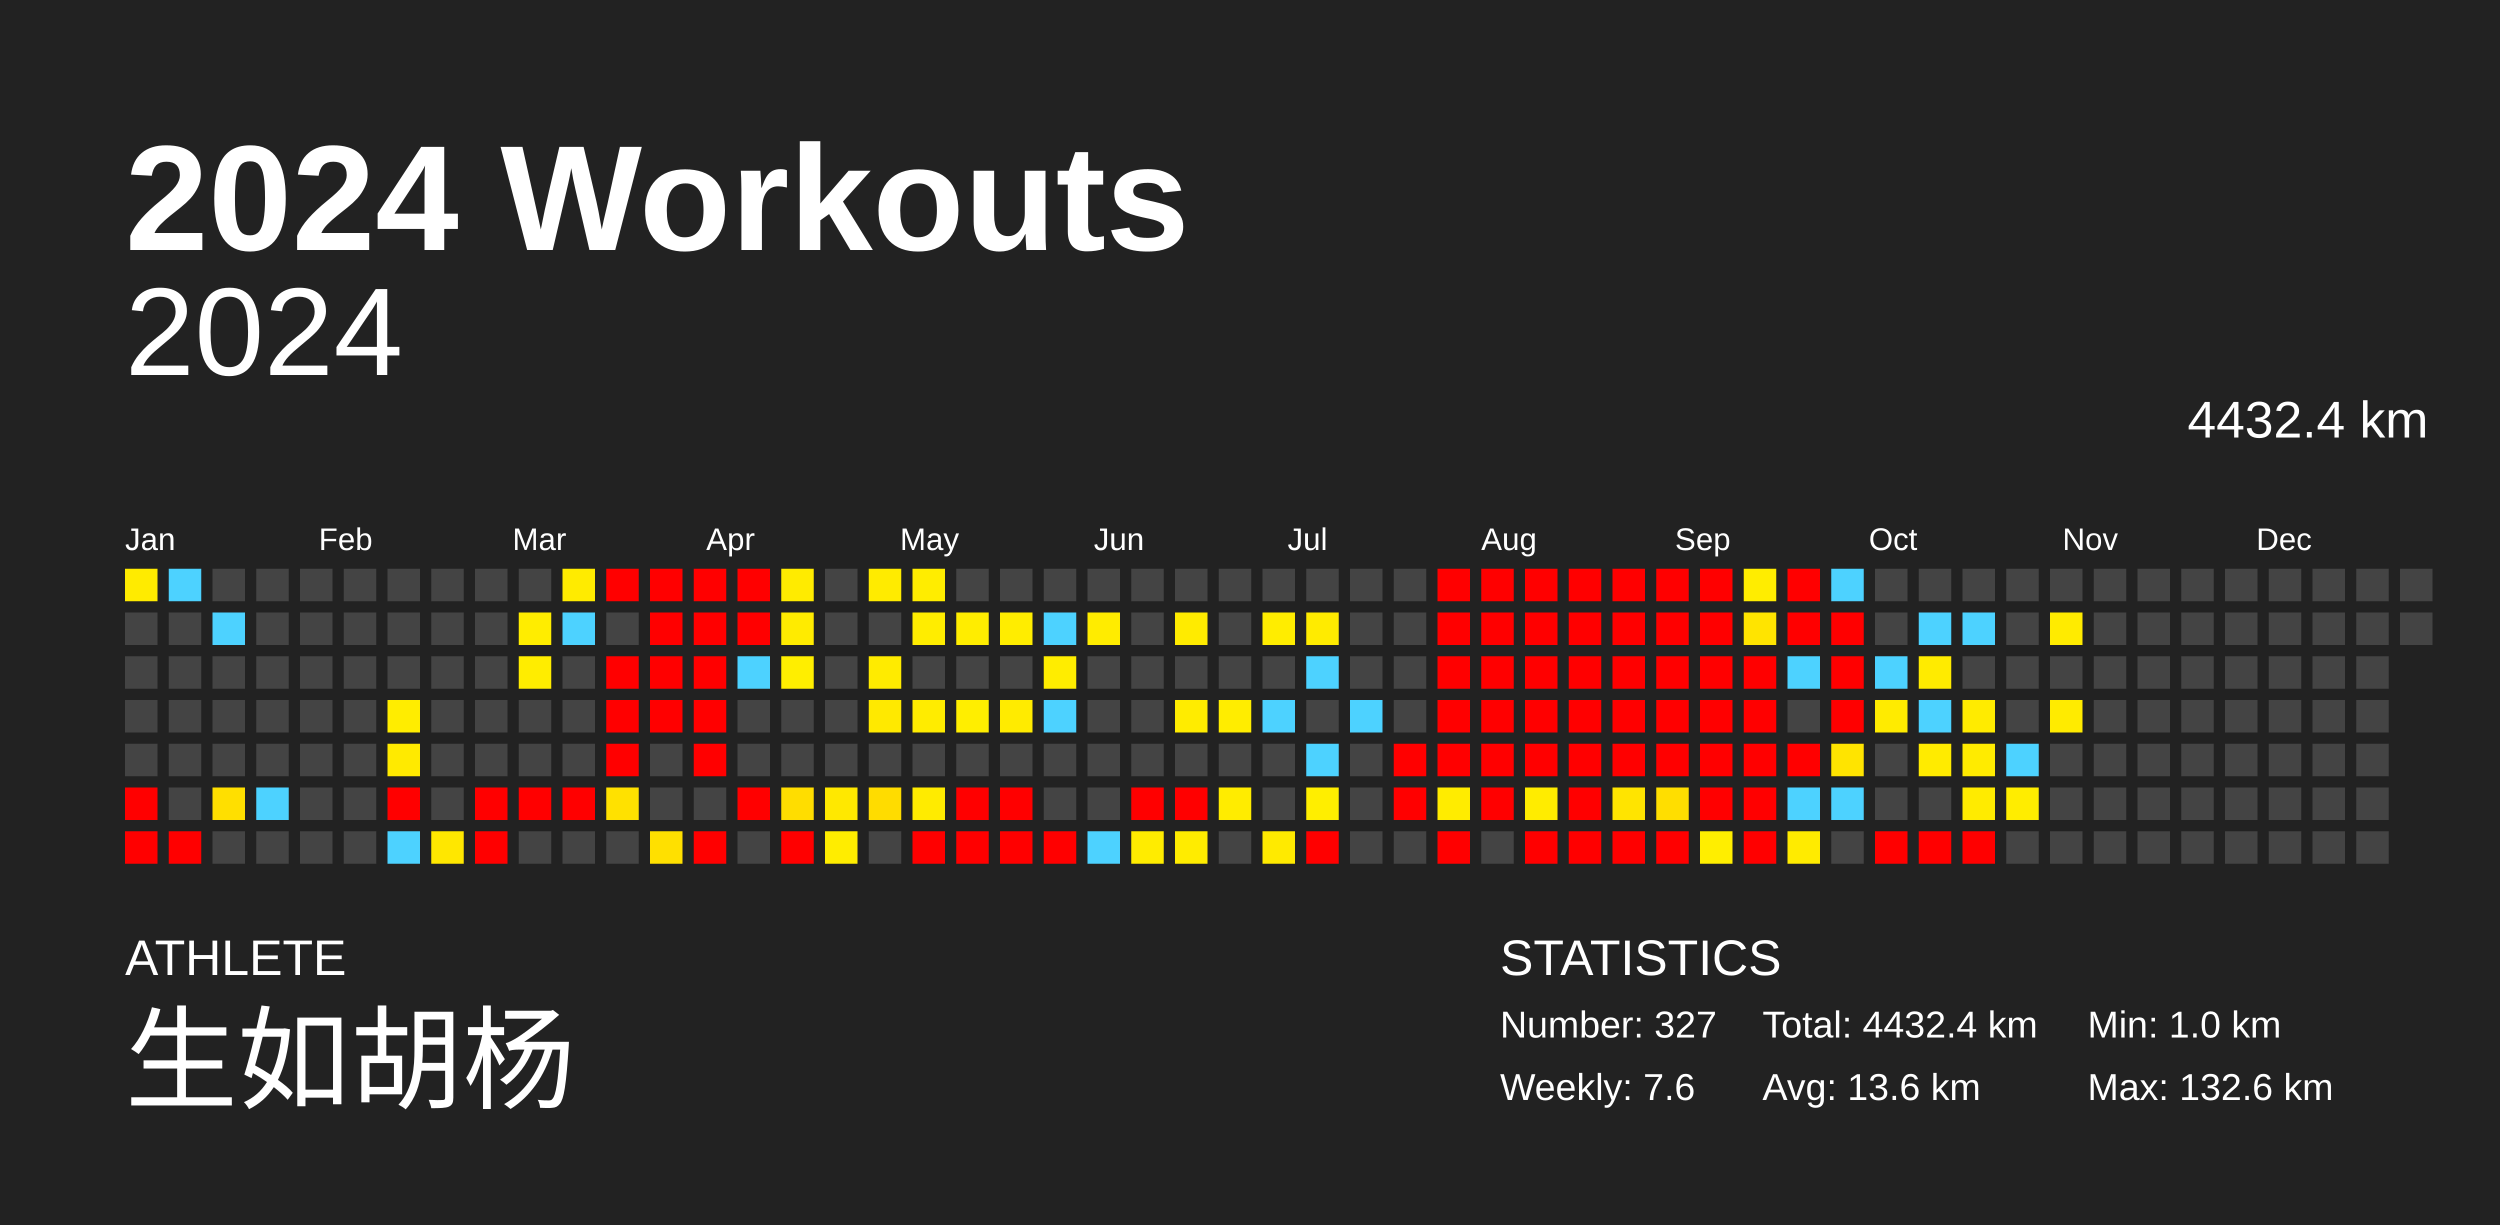
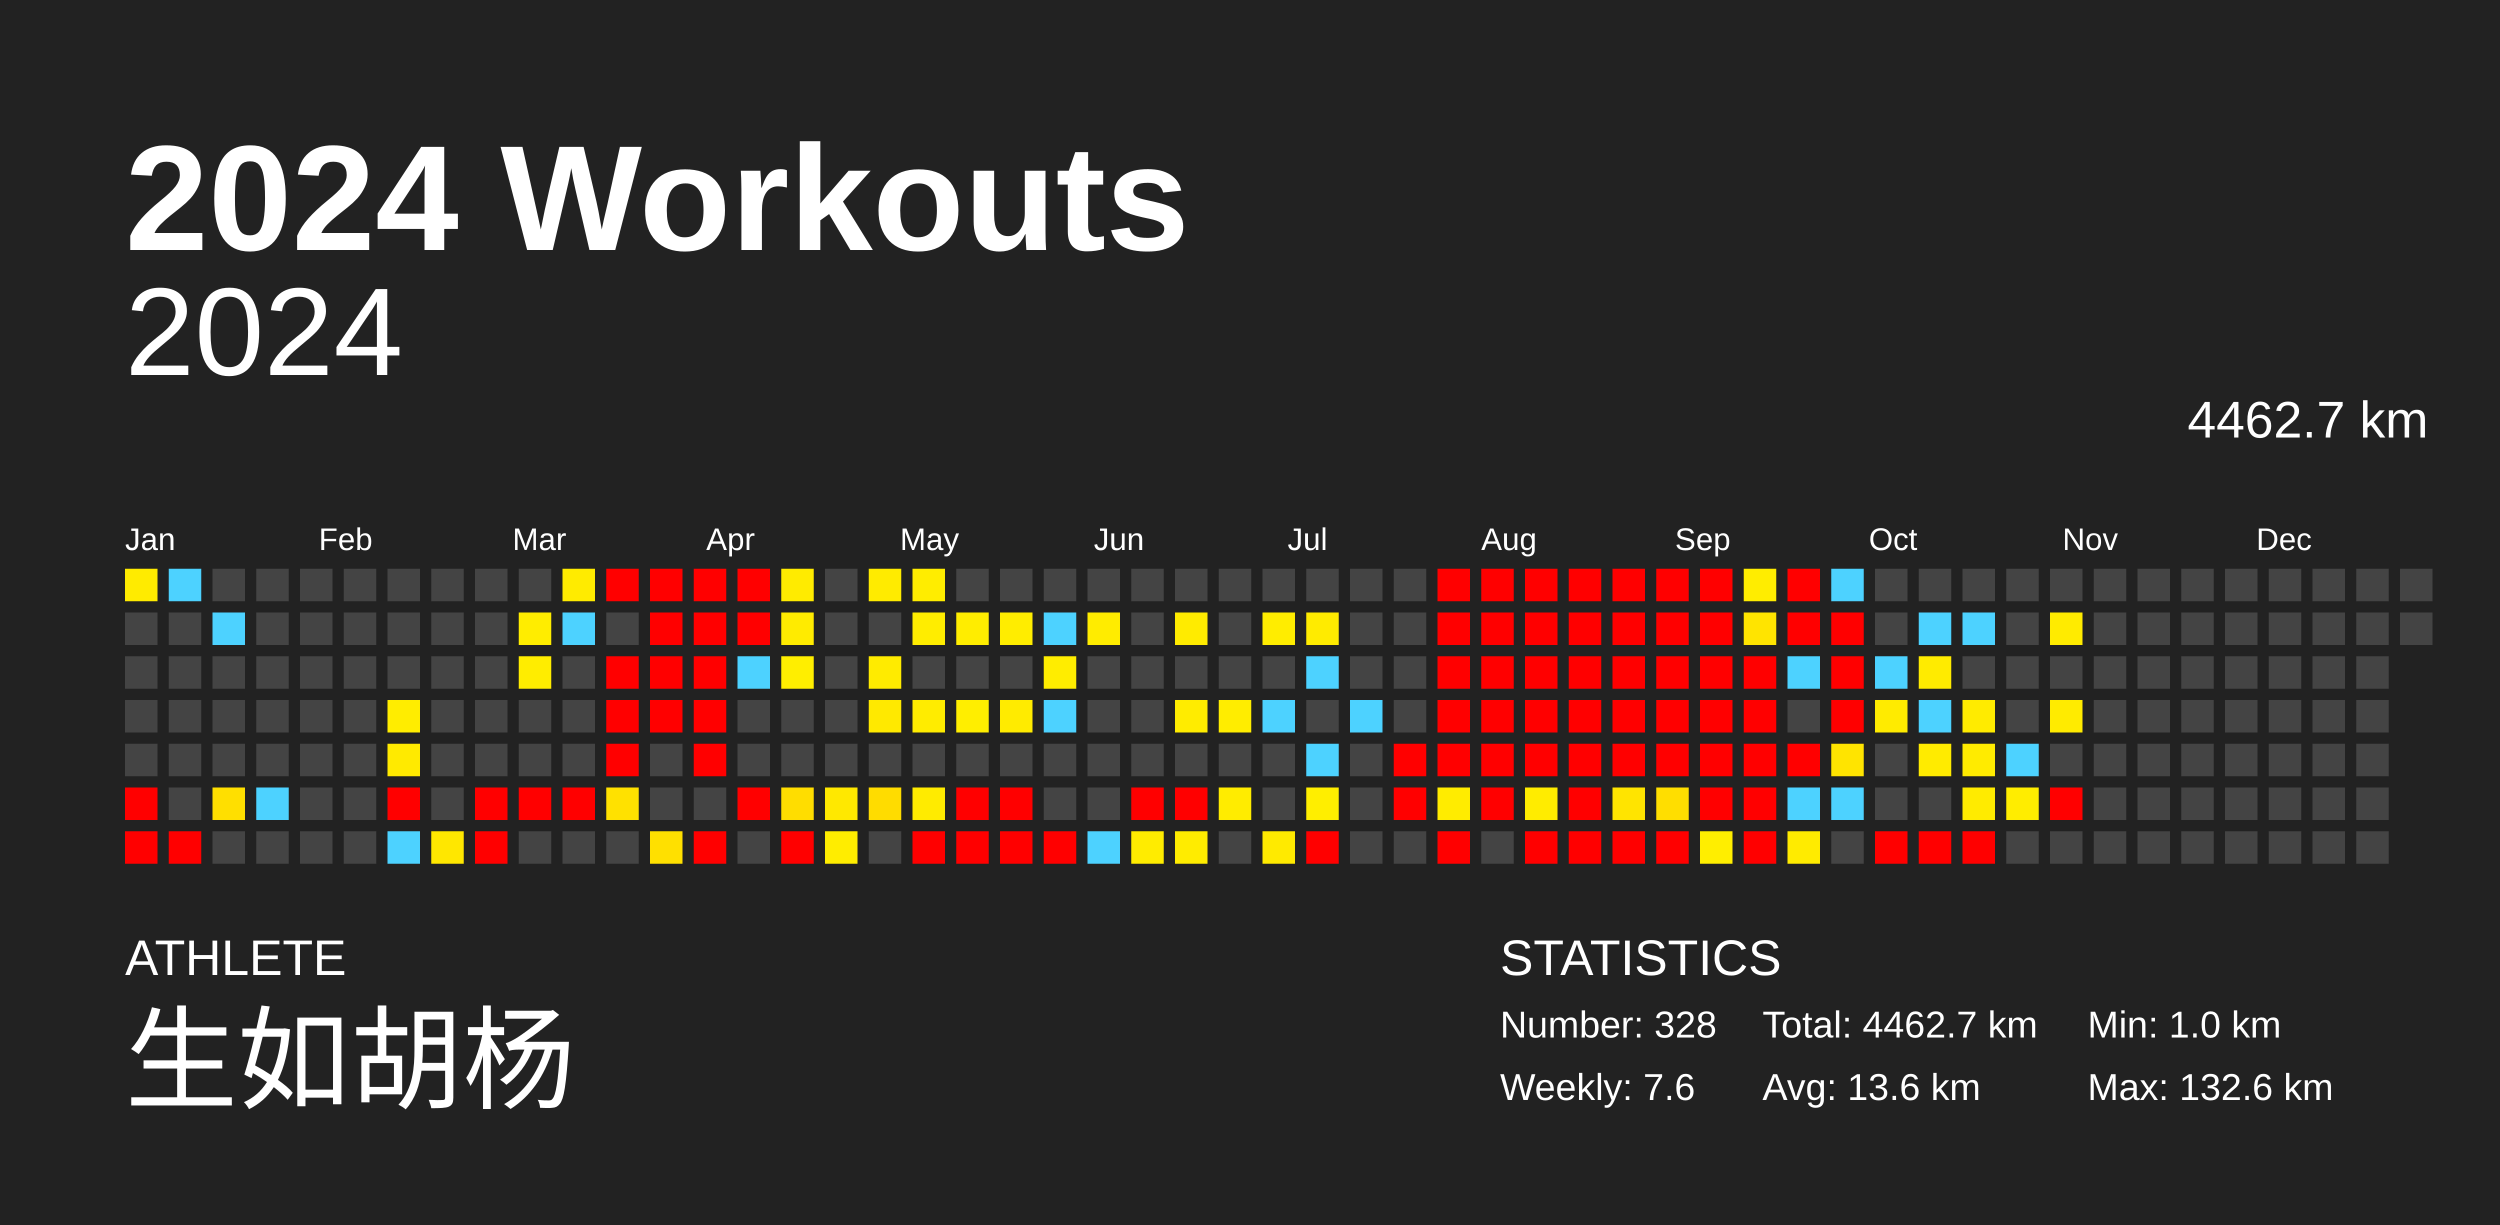
<svg xmlns="http://www.w3.org/2000/svg" baseProfile="full" height="98mm" version="1.1" viewBox="0,0,200,98" width="200mm">
  <defs />
  <rect fill="#222222" height="98" width="200" x="0" y="0" />
  <text fill="#FFFFFF" style="font-size:12px; font-family:Arial; font-weight:bold;" x="10" y="20">2024 Workouts</text>
  <text fill="#FFFFFF" style="font-size:4px; font-family:Arial" x="10" y="78">ATHLETE</text>
  <text fill="#FFFFFF" style="font-size:9px; font-family:Arial" x="10" y="88">生如胡杨</text>
  <text fill="#FFFFFF" style="font-size:4px; font-family:Arial" x="120" y="78">STATISTICS</text>
-   <text fill="#FFFFFF" style="font-size:3px; font-family:Arial" x="120" y="83">Number: 327</text>
+   <text fill="#FFFFFF" style="font-size:3px; font-family:Arial" x="120" y="83">Number: 328</text>
  <text fill="#FFFFFF" style="font-size:3px; font-family:Arial" x="120" y="88">Weekly: 7.6</text>
-   <text fill="#FFFFFF" style="font-size:3px; font-family:Arial" x="141" y="83">Total: 4432.4 km</text>
+   <text fill="#FFFFFF" style="font-size:3px; font-family:Arial" x="141" y="83">Total: 4462.7 km</text>
  <text fill="#FFFFFF" style="font-size:3px; font-family:Arial" x="141" y="88">Avg: 13.6 km</text>
  <text fill="#FFFFFF" style="font-size:3px; font-family:Arial" x="167" y="83">Min: 1.0 km</text>
  <text fill="#FFFFFF" style="font-size:3px; font-family:Arial" x="167" y="88">Max: 132.6 km</text>
  <text alignment-baseline="hanging" fill="#FFFFFF" style="font-size:10.0px; font-family:Arial;" x="10" y="30">2024</text>
-   <text alignment-baseline="hanging" fill="#FFFFFF" style="font-size:4.125px; font-family:Arial;" x="175" y="35">4432.4 km</text>
+   <text alignment-baseline="hanging" fill="#FFFFFF" style="font-size:4.125px; font-family:Arial;" x="175" y="35">4462.7 km</text>
  <text fill="#FFFFFF" style="font-size:2.5px; font-family:Arial" x="10.0" y="44">Jan</text>
  <text fill="#FFFFFF" style="font-size:2.5px; font-family:Arial" x="25.5" y="44">Feb</text>
  <text fill="#FFFFFF" style="font-size:2.5px; font-family:Arial" x="41.0" y="44">Mar</text>
  <text fill="#FFFFFF" style="font-size:2.5px; font-family:Arial" x="56.5" y="44">Apr</text>
  <text fill="#FFFFFF" style="font-size:2.5px; font-family:Arial" x="72.0" y="44">May</text>
  <text fill="#FFFFFF" style="font-size:2.5px; font-family:Arial" x="87.5" y="44">Jun</text>
  <text fill="#FFFFFF" style="font-size:2.5px; font-family:Arial" x="103.0" y="44">Jul</text>
  <text fill="#FFFFFF" style="font-size:2.5px; font-family:Arial" x="118.5" y="44">Aug</text>
  <text fill="#FFFFFF" style="font-size:2.5px; font-family:Arial" x="134.0" y="44">Sep</text>
  <text fill="#FFFFFF" style="font-size:2.5px; font-family:Arial" x="149.5" y="44">Oct</text>
  <text fill="#FFFFFF" style="font-size:2.5px; font-family:Arial" x="165.0" y="44">Nov</text>
  <text fill="#FFFFFF" style="font-size:2.5px; font-family:Arial" x="180.5" y="44">Dec</text>
  <rect fill="#ffeb00" height="2.6" width="2.6" x="10.0" y="45.5" />
  <rect fill="#444444" height="2.6" width="2.6" x="10.0" y="49.0" />
  <rect fill="#444444" height="2.6" width="2.6" x="10.0" y="52.5" />
  <rect fill="#444444" height="2.6" width="2.6" x="10.0" y="56.0" />
  <rect fill="#444444" height="2.6" width="2.6" x="10.0" y="59.5" />
  <rect fill="red" height="2.6" width="2.6" x="10.0" y="63.0" />
  <rect fill="red" height="2.6" width="2.6" x="10.0" y="66.5" />
  <rect fill="#4dd2ff" height="2.6" width="2.6" x="13.5" y="45.5" />
  <rect fill="#444444" height="2.6" width="2.6" x="13.5" y="49.0" />
  <rect fill="#444444" height="2.6" width="2.6" x="13.5" y="52.5" />
  <rect fill="#444444" height="2.6" width="2.6" x="13.5" y="56.0" />
  <rect fill="#444444" height="2.6" width="2.6" x="13.5" y="59.5" />
  <rect fill="#444444" height="2.6" width="2.6" x="13.5" y="63.0" />
  <rect fill="red" height="2.6" width="2.6" x="13.5" y="66.5" />
  <rect fill="#444444" height="2.6" width="2.6" x="17.0" y="45.5" />
  <rect fill="#4dd2ff" height="2.6" width="2.6" x="17.0" y="49.0" />
  <rect fill="#444444" height="2.6" width="2.6" x="17.0" y="52.5" />
  <rect fill="#444444" height="2.6" width="2.6" x="17.0" y="56.0" />
  <rect fill="#444444" height="2.6" width="2.6" x="17.0" y="59.5" />
  <rect fill="#ffdf00" height="2.6" width="2.6" x="17.0" y="63.0" />
  <rect fill="#444444" height="2.6" width="2.6" x="17.0" y="66.5" />
  <rect fill="#444444" height="2.6" width="2.6" x="20.5" y="45.5" />
  <rect fill="#444444" height="2.6" width="2.6" x="20.5" y="49.0" />
  <rect fill="#444444" height="2.6" width="2.6" x="20.5" y="52.5" />
  <rect fill="#444444" height="2.6" width="2.6" x="20.5" y="56.0" />
  <rect fill="#444444" height="2.6" width="2.6" x="20.5" y="59.5" />
  <rect fill="#4dd2ff" height="2.6" width="2.6" x="20.5" y="63.0" />
  <rect fill="#444444" height="2.6" width="2.6" x="20.5" y="66.5" />
  <rect fill="#444444" height="2.6" width="2.6" x="24.0" y="45.5" />
  <rect fill="#444444" height="2.6" width="2.6" x="24.0" y="49.0" />
  <rect fill="#444444" height="2.6" width="2.6" x="24.0" y="52.5" />
  <rect fill="#444444" height="2.6" width="2.6" x="24.0" y="56.0" />
  <rect fill="#444444" height="2.6" width="2.6" x="24.0" y="59.5" />
  <rect fill="#444444" height="2.6" width="2.6" x="24.0" y="63.0" />
  <rect fill="#444444" height="2.6" width="2.6" x="24.0" y="66.5" />
  <rect fill="#444444" height="2.6" width="2.6" x="27.5" y="45.5" />
  <rect fill="#444444" height="2.6" width="2.6" x="27.5" y="49.0" />
  <rect fill="#444444" height="2.6" width="2.6" x="27.5" y="52.5" />
  <rect fill="#444444" height="2.6" width="2.6" x="27.5" y="56.0" />
  <rect fill="#444444" height="2.6" width="2.6" x="27.5" y="59.5" />
  <rect fill="#444444" height="2.6" width="2.6" x="27.5" y="63.0" />
  <rect fill="#444444" height="2.6" width="2.6" x="27.5" y="66.5" />
  <rect fill="#444444" height="2.6" width="2.6" x="31.0" y="45.5" />
  <rect fill="#444444" height="2.6" width="2.6" x="31.0" y="49.0" />
  <rect fill="#444444" height="2.6" width="2.6" x="31.0" y="52.5" />
  <rect fill="#ffed00" height="2.6" width="2.6" x="31.0" y="56.0" />
  <rect fill="#ffea00" height="2.6" width="2.6" x="31.0" y="59.5" />
  <rect fill="red" height="2.6" width="2.6" x="31.0" y="63.0" />
  <rect fill="#4dd2ff" height="2.6" width="2.6" x="31.0" y="66.5" />
  <rect fill="#444444" height="2.6" width="2.6" x="34.5" y="45.5" />
  <rect fill="#444444" height="2.6" width="2.6" x="34.5" y="49.0" />
  <rect fill="#444444" height="2.6" width="2.6" x="34.5" y="52.5" />
  <rect fill="#444444" height="2.6" width="2.6" x="34.5" y="56.0" />
  <rect fill="#444444" height="2.6" width="2.6" x="34.5" y="59.5" />
  <rect fill="#444444" height="2.6" width="2.6" x="34.5" y="63.0" />
  <rect fill="#ffe700" height="2.6" width="2.6" x="34.5" y="66.5" />
  <rect fill="#444444" height="2.6" width="2.6" x="38.0" y="45.5" />
  <rect fill="#444444" height="2.6" width="2.6" x="38.0" y="49.0" />
  <rect fill="#444444" height="2.6" width="2.6" x="38.0" y="52.5" />
  <rect fill="#444444" height="2.6" width="2.6" x="38.0" y="56.0" />
  <rect fill="#444444" height="2.6" width="2.6" x="38.0" y="59.5" />
  <rect fill="red" height="2.6" width="2.6" x="38.0" y="63.0" />
  <rect fill="red" height="2.6" width="2.6" x="38.0" y="66.5" />
  <rect fill="#444444" height="2.6" width="2.6" x="41.5" y="45.5" />
  <rect fill="#ffed00" height="2.6" width="2.6" x="41.5" y="49.0" />
  <rect fill="#ffed00" height="2.6" width="2.6" x="41.5" y="52.5" />
  <rect fill="#444444" height="2.6" width="2.6" x="41.5" y="56.0" />
  <rect fill="#444444" height="2.6" width="2.6" x="41.5" y="59.5" />
  <rect fill="red" height="2.6" width="2.6" x="41.5" y="63.0" />
  <rect fill="#444444" height="2.6" width="2.6" x="41.5" y="66.5" />
  <rect fill="#ffeb00" height="2.6" width="2.6" x="45.0" y="45.5" />
  <rect fill="#4dd2ff" height="2.6" width="2.6" x="45.0" y="49.0" />
  <rect fill="#444444" height="2.6" width="2.6" x="45.0" y="52.5" />
  <rect fill="#444444" height="2.6" width="2.6" x="45.0" y="56.0" />
  <rect fill="#444444" height="2.6" width="2.6" x="45.0" y="59.5" />
  <rect fill="red" height="2.6" width="2.6" x="45.0" y="63.0" />
  <rect fill="#444444" height="2.6" width="2.6" x="45.0" y="66.5" />
  <rect fill="red" height="2.6" width="2.6" x="48.5" y="45.5" />
  <rect fill="#444444" height="2.6" width="2.6" x="48.5" y="49.0" />
  <rect fill="red" height="2.6" width="2.6" x="48.5" y="52.5" />
  <rect fill="red" height="2.6" width="2.6" x="48.5" y="56.0" />
  <rect fill="red" height="2.6" width="2.6" x="48.5" y="59.5" />
  <rect fill="#ffe100" height="2.6" width="2.6" x="48.5" y="63.0" />
  <rect fill="#444444" height="2.6" width="2.6" x="48.5" y="66.5" />
  <rect fill="red" height="2.6" width="2.6" x="52.0" y="45.5" />
  <rect fill="red" height="2.6" width="2.6" x="52.0" y="49.0" />
  <rect fill="red" height="2.6" width="2.6" x="52.0" y="52.5" />
  <rect fill="red" height="2.6" width="2.6" x="52.0" y="56.0" />
  <rect fill="#444444" height="2.6" width="2.6" x="52.0" y="59.5" />
  <rect fill="#444444" height="2.6" width="2.6" x="52.0" y="63.0" />
  <rect fill="#ffe000" height="2.6" width="2.6" x="52.0" y="66.5" />
  <rect fill="red" height="2.6" width="2.6" x="55.5" y="45.5" />
  <rect fill="red" height="2.6" width="2.6" x="55.5" y="49.0" />
  <rect fill="red" height="2.6" width="2.6" x="55.5" y="52.5" />
  <rect fill="red" height="2.6" width="2.6" x="55.5" y="56.0" />
  <rect fill="red" height="2.6" width="2.6" x="55.5" y="59.5" />
  <rect fill="#444444" height="2.6" width="2.6" x="55.5" y="63.0" />
  <rect fill="red" height="2.6" width="2.6" x="55.5" y="66.5" />
  <rect fill="red" height="2.6" width="2.6" x="59.0" y="45.5" />
  <rect fill="red" height="2.6" width="2.6" x="59.0" y="49.0" />
  <rect fill="#4dd2ff" height="2.6" width="2.6" x="59.0" y="52.5" />
  <rect fill="#444444" height="2.6" width="2.6" x="59.0" y="56.0" />
  <rect fill="#444444" height="2.6" width="2.6" x="59.0" y="59.5" />
  <rect fill="red" height="2.6" width="2.6" x="59.0" y="63.0" />
  <rect fill="#444444" height="2.6" width="2.6" x="59.0" y="66.5" />
  <rect fill="#ffeb00" height="2.6" width="2.6" x="62.5" y="45.5" />
  <rect fill="#ffeb00" height="2.6" width="2.6" x="62.5" y="49.0" />
  <rect fill="#ffee00" height="2.6" width="2.6" x="62.5" y="52.5" />
  <rect fill="#444444" height="2.6" width="2.6" x="62.5" y="56.0" />
  <rect fill="#444444" height="2.6" width="2.6" x="62.5" y="59.5" />
  <rect fill="#ffdd00" height="2.6" width="2.6" x="62.5" y="63.0" />
  <rect fill="red" height="2.6" width="2.6" x="62.5" y="66.5" />
  <rect fill="#444444" height="2.6" width="2.6" x="66.0" y="45.5" />
  <rect fill="#444444" height="2.6" width="2.6" x="66.0" y="49.0" />
  <rect fill="#444444" height="2.6" width="2.6" x="66.0" y="52.5" />
  <rect fill="#444444" height="2.6" width="2.6" x="66.0" y="56.0" />
  <rect fill="#444444" height="2.6" width="2.6" x="66.0" y="59.5" />
  <rect fill="#ffe800" height="2.6" width="2.6" x="66.0" y="63.0" />
  <rect fill="#ffed00" height="2.6" width="2.6" x="66.0" y="66.5" />
  <rect fill="#ffeb00" height="2.6" width="2.6" x="69.5" y="45.5" />
  <rect fill="#444444" height="2.6" width="2.6" x="69.5" y="49.0" />
  <rect fill="#ffeb00" height="2.6" width="2.6" x="69.5" y="52.5" />
  <rect fill="#ffe900" height="2.6" width="2.6" x="69.5" y="56.0" />
  <rect fill="#444444" height="2.6" width="2.6" x="69.5" y="59.5" />
  <rect fill="#ffdc00" height="2.6" width="2.6" x="69.5" y="63.0" />
  <rect fill="#444444" height="2.6" width="2.6" x="69.5" y="66.5" />
  <rect fill="#ffed00" height="2.6" width="2.6" x="73.0" y="45.5" />
  <rect fill="#ffed00" height="2.6" width="2.6" x="73.0" y="49.0" />
  <rect fill="#444444" height="2.6" width="2.6" x="73.0" y="52.5" />
  <rect fill="#ffec00" height="2.6" width="2.6" x="73.0" y="56.0" />
  <rect fill="#444444" height="2.6" width="2.6" x="73.0" y="59.5" />
  <rect fill="#ffeb00" height="2.6" width="2.6" x="73.0" y="63.0" />
  <rect fill="red" height="2.6" width="2.6" x="73.0" y="66.5" />
  <rect fill="#444444" height="2.6" width="2.6" x="76.5" y="45.5" />
  <rect fill="#ffed00" height="2.6" width="2.6" x="76.5" y="49.0" />
  <rect fill="#444444" height="2.6" width="2.6" x="76.5" y="52.5" />
  <rect fill="#ffee00" height="2.6" width="2.6" x="76.5" y="56.0" />
  <rect fill="#444444" height="2.6" width="2.6" x="76.5" y="59.5" />
  <rect fill="red" height="2.6" width="2.6" x="76.5" y="63.0" />
  <rect fill="red" height="2.6" width="2.6" x="76.5" y="66.5" />
  <rect fill="#444444" height="2.6" width="2.6" x="80.0" y="45.5" />
  <rect fill="#ffed00" height="2.6" width="2.6" x="80.0" y="49.0" />
  <rect fill="#444444" height="2.6" width="2.6" x="80.0" y="52.5" />
  <rect fill="#ffeb00" height="2.6" width="2.6" x="80.0" y="56.0" />
  <rect fill="#444444" height="2.6" width="2.6" x="80.0" y="59.5" />
  <rect fill="red" height="2.6" width="2.6" x="80.0" y="63.0" />
  <rect fill="red" height="2.6" width="2.6" x="80.0" y="66.5" />
  <rect fill="#444444" height="2.6" width="2.6" x="83.5" y="45.5" />
  <rect fill="#4dd2ff" height="2.6" width="2.6" x="83.5" y="49.0" />
  <rect fill="#ffed00" height="2.6" width="2.6" x="83.5" y="52.5" />
  <rect fill="#4dd2ff" height="2.6" width="2.6" x="83.5" y="56.0" />
  <rect fill="#444444" height="2.6" width="2.6" x="83.5" y="59.5" />
  <rect fill="#444444" height="2.6" width="2.6" x="83.5" y="63.0" />
  <rect fill="red" height="2.6" width="2.6" x="83.5" y="66.5" />
  <rect fill="#444444" height="2.6" width="2.6" x="87.0" y="45.5" />
  <rect fill="#ffec00" height="2.6" width="2.6" x="87.0" y="49.0" />
  <rect fill="#444444" height="2.6" width="2.6" x="87.0" y="52.5" />
  <rect fill="#444444" height="2.6" width="2.6" x="87.0" y="56.0" />
  <rect fill="#444444" height="2.6" width="2.6" x="87.0" y="59.5" />
  <rect fill="#444444" height="2.6" width="2.6" x="87.0" y="63.0" />
  <rect fill="#4dd2ff" height="2.6" width="2.6" x="87.0" y="66.5" />
  <rect fill="#444444" height="2.6" width="2.6" x="90.5" y="45.5" />
  <rect fill="#444444" height="2.6" width="2.6" x="90.5" y="49.0" />
  <rect fill="#444444" height="2.6" width="2.6" x="90.5" y="52.5" />
  <rect fill="#444444" height="2.6" width="2.6" x="90.5" y="56.0" />
  <rect fill="#444444" height="2.6" width="2.6" x="90.5" y="59.5" />
  <rect fill="red" height="2.6" width="2.6" x="90.5" y="63.0" />
  <rect fill="#ffec00" height="2.6" width="2.6" x="90.5" y="66.5" />
  <rect fill="#444444" height="2.6" width="2.6" x="94.0" y="45.5" />
  <rect fill="#ffeb00" height="2.6" width="2.6" x="94.0" y="49.0" />
  <rect fill="#444444" height="2.6" width="2.6" x="94.0" y="52.5" />
  <rect fill="#ffec00" height="2.6" width="2.6" x="94.0" y="56.0" />
  <rect fill="#444444" height="2.6" width="2.6" x="94.0" y="59.5" />
  <rect fill="red" height="2.6" width="2.6" x="94.0" y="63.0" />
  <rect fill="#ffec00" height="2.6" width="2.6" x="94.0" y="66.5" />
  <rect fill="#444444" height="2.6" width="2.6" x="97.5" y="45.5" />
  <rect fill="#444444" height="2.6" width="2.6" x="97.5" y="49.0" />
  <rect fill="#444444" height="2.6" width="2.6" x="97.5" y="52.5" />
  <rect fill="#ffed00" height="2.6" width="2.6" x="97.5" y="56.0" />
  <rect fill="#444444" height="2.6" width="2.6" x="97.5" y="59.5" />
  <rect fill="#ffec00" height="2.6" width="2.6" x="97.5" y="63.0" />
  <rect fill="#444444" height="2.6" width="2.6" x="97.5" y="66.5" />
  <rect fill="#444444" height="2.6" width="2.6" x="101.0" y="45.5" />
  <rect fill="#ffed00" height="2.6" width="2.6" x="101.0" y="49.0" />
  <rect fill="#444444" height="2.6" width="2.6" x="101.0" y="52.5" />
  <rect fill="#4dd2ff" height="2.6" width="2.6" x="101.0" y="56.0" />
  <rect fill="#444444" height="2.6" width="2.6" x="101.0" y="59.5" />
  <rect fill="#444444" height="2.6" width="2.6" x="101.0" y="63.0" />
  <rect fill="#ffea00" height="2.6" width="2.6" x="101.0" y="66.5" />
  <rect fill="#444444" height="2.6" width="2.6" x="104.5" y="45.5" />
  <rect fill="#ffeb00" height="2.6" width="2.6" x="104.5" y="49.0" />
  <rect fill="#4dd2ff" height="2.6" width="2.6" x="104.5" y="52.5" />
  <rect fill="#444444" height="2.6" width="2.6" x="104.5" y="56.0" />
  <rect fill="#4dd2ff" height="2.6" width="2.6" x="104.5" y="59.5" />
  <rect fill="#ffee00" height="2.6" width="2.6" x="104.5" y="63.0" />
  <rect fill="red" height="2.6" width="2.6" x="104.5" y="66.5" />
  <rect fill="#444444" height="2.6" width="2.6" x="108.0" y="45.5" />
  <rect fill="#444444" height="2.6" width="2.6" x="108.0" y="49.0" />
  <rect fill="#444444" height="2.6" width="2.6" x="108.0" y="52.5" />
  <rect fill="#4dd2ff" height="2.6" width="2.6" x="108.0" y="56.0" />
  <rect fill="#444444" height="2.6" width="2.6" x="108.0" y="59.5" />
  <rect fill="#444444" height="2.6" width="2.6" x="108.0" y="63.0" />
  <rect fill="#444444" height="2.6" width="2.6" x="108.0" y="66.5" />
  <rect fill="#444444" height="2.6" width="2.6" x="111.5" y="45.5" />
  <rect fill="#444444" height="2.6" width="2.6" x="111.5" y="49.0" />
  <rect fill="#444444" height="2.6" width="2.6" x="111.5" y="52.5" />
  <rect fill="#444444" height="2.6" width="2.6" x="111.5" y="56.0" />
  <rect fill="red" height="2.6" width="2.6" x="111.5" y="59.5" />
  <rect fill="red" height="2.6" width="2.6" x="111.5" y="63.0" />
  <rect fill="#444444" height="2.6" width="2.6" x="111.5" y="66.5" />
  <rect fill="red" height="2.6" width="2.6" x="115.0" y="45.5" />
  <rect fill="red" height="2.6" width="2.6" x="115.0" y="49.0" />
  <rect fill="red" height="2.6" width="2.6" x="115.0" y="52.5" />
  <rect fill="red" height="2.6" width="2.6" x="115.0" y="56.0" />
  <rect fill="red" height="2.6" width="2.6" x="115.0" y="59.5" />
  <rect fill="#ffec00" height="2.6" width="2.6" x="115.0" y="63.0" />
  <rect fill="red" height="2.6" width="2.6" x="115.0" y="66.5" />
  <rect fill="red" height="2.6" width="2.6" x="118.5" y="45.5" />
  <rect fill="red" height="2.6" width="2.6" x="118.5" y="49.0" />
  <rect fill="red" height="2.6" width="2.6" x="118.5" y="52.5" />
  <rect fill="red" height="2.6" width="2.6" x="118.5" y="56.0" />
  <rect fill="red" height="2.6" width="2.6" x="118.5" y="59.5" />
  <rect fill="red" height="2.6" width="2.6" x="118.5" y="63.0" />
  <rect fill="#444444" height="2.6" width="2.6" x="118.5" y="66.5" />
  <rect fill="red" height="2.6" width="2.6" x="122.0" y="45.5" />
  <rect fill="red" height="2.6" width="2.6" x="122.0" y="49.0" />
  <rect fill="red" height="2.6" width="2.6" x="122.0" y="52.5" />
  <rect fill="red" height="2.6" width="2.6" x="122.0" y="56.0" />
  <rect fill="red" height="2.6" width="2.6" x="122.0" y="59.5" />
  <rect fill="#ffec00" height="2.6" width="2.6" x="122.0" y="63.0" />
  <rect fill="red" height="2.6" width="2.6" x="122.0" y="66.5" />
  <rect fill="red" height="2.6" width="2.6" x="125.5" y="45.5" />
  <rect fill="red" height="2.6" width="2.6" x="125.5" y="49.0" />
  <rect fill="red" height="2.6" width="2.6" x="125.5" y="52.5" />
  <rect fill="red" height="2.6" width="2.6" x="125.5" y="56.0" />
  <rect fill="red" height="2.6" width="2.6" x="125.5" y="59.5" />
  <rect fill="red" height="2.6" width="2.6" x="125.5" y="63.0" />
  <rect fill="red" height="2.6" width="2.6" x="125.5" y="66.5" />
  <rect fill="red" height="2.6" width="2.6" x="129.0" y="45.5" />
  <rect fill="red" height="2.6" width="2.6" x="129.0" y="49.0" />
  <rect fill="red" height="2.6" width="2.6" x="129.0" y="52.5" />
  <rect fill="red" height="2.6" width="2.6" x="129.0" y="56.0" />
  <rect fill="red" height="2.6" width="2.6" x="129.0" y="59.5" />
  <rect fill="#ffe400" height="2.6" width="2.6" x="129.0" y="63.0" />
  <rect fill="red" height="2.6" width="2.6" x="129.0" y="66.5" />
  <rect fill="red" height="2.6" width="2.6" x="132.5" y="45.5" />
  <rect fill="red" height="2.6" width="2.6" x="132.5" y="49.0" />
  <rect fill="red" height="2.6" width="2.6" x="132.5" y="52.5" />
  <rect fill="red" height="2.6" width="2.6" x="132.5" y="56.0" />
  <rect fill="red" height="2.6" width="2.6" x="132.5" y="59.5" />
  <rect fill="#ffde00" height="2.6" width="2.6" x="132.5" y="63.0" />
  <rect fill="red" height="2.6" width="2.6" x="132.5" y="66.5" />
  <rect fill="red" height="2.6" width="2.6" x="136.0" y="45.5" />
  <rect fill="red" height="2.6" width="2.6" x="136.0" y="49.0" />
  <rect fill="red" height="2.6" width="2.6" x="136.0" y="52.5" />
  <rect fill="red" height="2.6" width="2.6" x="136.0" y="56.0" />
  <rect fill="red" height="2.6" width="2.6" x="136.0" y="59.5" />
  <rect fill="red" height="2.6" width="2.6" x="136.0" y="63.0" />
  <rect fill="#ffee00" height="2.6" width="2.6" x="136.0" y="66.5" />
  <rect fill="#ffed00" height="2.6" width="2.6" x="139.5" y="45.5" />
  <rect fill="#ffe400" height="2.6" width="2.6" x="139.5" y="49.0" />
  <rect fill="red" height="2.6" width="2.6" x="139.5" y="52.5" />
  <rect fill="red" height="2.6" width="2.6" x="139.5" y="56.0" />
  <rect fill="red" height="2.6" width="2.6" x="139.5" y="59.5" />
  <rect fill="red" height="2.6" width="2.6" x="139.5" y="63.0" />
  <rect fill="red" height="2.6" width="2.6" x="139.5" y="66.5" />
  <rect fill="red" height="2.6" width="2.6" x="143.0" y="45.5" />
  <rect fill="red" height="2.6" width="2.6" x="143.0" y="49.0" />
  <rect fill="#4dd2ff" height="2.6" width="2.6" x="143.0" y="52.5" />
  <rect fill="#444444" height="2.6" width="2.6" x="143.0" y="56.0" />
  <rect fill="red" height="2.6" width="2.6" x="143.0" y="59.5" />
  <rect fill="#4dd2ff" height="2.6" width="2.6" x="143.0" y="63.0" />
  <rect fill="#ffeb00" height="2.6" width="2.6" x="143.0" y="66.5" />
  <rect fill="#4dd2ff" height="2.6" width="2.6" x="146.5" y="45.5" />
  <rect fill="red" height="2.6" width="2.6" x="146.5" y="49.0" />
  <rect fill="red" height="2.6" width="2.6" x="146.5" y="52.5" />
  <rect fill="red" height="2.6" width="2.6" x="146.5" y="56.0" />
  <rect fill="#ffe400" height="2.6" width="2.6" x="146.5" y="59.5" />
  <rect fill="#4dd2ff" height="2.6" width="2.6" x="146.5" y="63.0" />
  <rect fill="#444444" height="2.6" width="2.6" x="146.5" y="66.5" />
  <rect fill="#444444" height="2.6" width="2.6" x="150.0" y="45.5" />
  <rect fill="#444444" height="2.6" width="2.6" x="150.0" y="49.0" />
  <rect fill="#4dd2ff" height="2.6" width="2.6" x="150.0" y="52.5" />
  <rect fill="#ffeb00" height="2.6" width="2.6" x="150.0" y="56.0" />
  <rect fill="#444444" height="2.6" width="2.6" x="150.0" y="59.5" />
  <rect fill="#444444" height="2.6" width="2.6" x="150.0" y="63.0" />
  <rect fill="red" height="2.6" width="2.6" x="150.0" y="66.5" />
  <rect fill="#444444" height="2.6" width="2.6" x="153.5" y="45.5" />
  <rect fill="#4dd2ff" height="2.6" width="2.6" x="153.5" y="49.0" />
  <rect fill="#ffeb00" height="2.6" width="2.6" x="153.5" y="52.5" />
  <rect fill="#4dd2ff" height="2.6" width="2.6" x="153.5" y="56.0" />
  <rect fill="#ffeb00" height="2.6" width="2.6" x="153.5" y="59.5" />
  <rect fill="#444444" height="2.6" width="2.6" x="153.5" y="63.0" />
  <rect fill="red" height="2.6" width="2.6" x="153.5" y="66.5" />
  <rect fill="#444444" height="2.6" width="2.6" x="157.0" y="45.5" />
  <rect fill="#4dd2ff" height="2.6" width="2.6" x="157.0" y="49.0" />
  <rect fill="#444444" height="2.6" width="2.6" x="157.0" y="52.5" />
  <rect fill="#ffeb00" height="2.6" width="2.6" x="157.0" y="56.0" />
  <rect fill="#ffeb00" height="2.6" width="2.6" x="157.0" y="59.5" />
  <rect fill="#ffeb00" height="2.6" width="2.6" x="157.0" y="63.0" />
  <rect fill="red" height="2.6" width="2.6" x="157.0" y="66.5" />
  <rect fill="#444444" height="2.6" width="2.6" x="160.5" y="45.5" />
  <rect fill="#444444" height="2.6" width="2.6" x="160.5" y="49.0" />
  <rect fill="#444444" height="2.6" width="2.6" x="160.5" y="52.5" />
  <rect fill="#444444" height="2.6" width="2.6" x="160.5" y="56.0" />
  <rect fill="#4dd2ff" height="2.6" width="2.6" x="160.5" y="59.5" />
  <rect fill="#ffed00" height="2.6" width="2.6" x="160.5" y="63.0" />
  <rect fill="#444444" height="2.6" width="2.6" x="160.5" y="66.5" />
  <rect fill="#444444" height="2.6" width="2.6" x="164.0" y="45.5" />
  <rect fill="#ffeb00" height="2.6" width="2.6" x="164.0" y="49.0" />
  <rect fill="#444444" height="2.6" width="2.6" x="164.0" y="52.5" />
  <rect fill="#ffeb00" height="2.6" width="2.6" x="164.0" y="56.0" />
  <rect fill="#444444" height="2.6" width="2.6" x="164.0" y="59.5" />
-   <rect fill="#444444" height="2.6" width="2.6" x="164.0" y="63.0" />
+   <rect fill="red" height="2.6" width="2.6" x="164.0" y="63.0" />
  <rect fill="#444444" height="2.6" width="2.6" x="164.0" y="66.5" />
  <rect fill="#444444" height="2.6" width="2.6" x="167.5" y="45.5" />
  <rect fill="#444444" height="2.6" width="2.6" x="167.5" y="49.0" />
  <rect fill="#444444" height="2.6" width="2.6" x="167.5" y="52.5" />
  <rect fill="#444444" height="2.6" width="2.6" x="167.5" y="56.0" />
  <rect fill="#444444" height="2.6" width="2.6" x="167.5" y="59.5" />
  <rect fill="#444444" height="2.6" width="2.6" x="167.5" y="63.0" />
  <rect fill="#444444" height="2.6" width="2.6" x="167.5" y="66.5" />
  <rect fill="#444444" height="2.6" width="2.6" x="171.0" y="45.5" />
  <rect fill="#444444" height="2.6" width="2.6" x="171.0" y="49.0" />
  <rect fill="#444444" height="2.6" width="2.6" x="171.0" y="52.5" />
  <rect fill="#444444" height="2.6" width="2.6" x="171.0" y="56.0" />
  <rect fill="#444444" height="2.6" width="2.6" x="171.0" y="59.5" />
  <rect fill="#444444" height="2.6" width="2.6" x="171.0" y="63.0" />
  <rect fill="#444444" height="2.6" width="2.6" x="171.0" y="66.5" />
  <rect fill="#444444" height="2.6" width="2.6" x="174.5" y="45.5" />
  <rect fill="#444444" height="2.6" width="2.6" x="174.5" y="49.0" />
  <rect fill="#444444" height="2.6" width="2.6" x="174.5" y="52.5" />
  <rect fill="#444444" height="2.6" width="2.6" x="174.5" y="56.0" />
  <rect fill="#444444" height="2.6" width="2.6" x="174.5" y="59.5" />
  <rect fill="#444444" height="2.6" width="2.6" x="174.5" y="63.0" />
  <rect fill="#444444" height="2.6" width="2.6" x="174.5" y="66.5" />
  <rect fill="#444444" height="2.6" width="2.6" x="178.0" y="45.5" />
  <rect fill="#444444" height="2.6" width="2.6" x="178.0" y="49.0" />
  <rect fill="#444444" height="2.6" width="2.6" x="178.0" y="52.5" />
  <rect fill="#444444" height="2.6" width="2.6" x="178.0" y="56.0" />
  <rect fill="#444444" height="2.6" width="2.6" x="178.0" y="59.5" />
  <rect fill="#444444" height="2.6" width="2.6" x="178.0" y="63.0" />
  <rect fill="#444444" height="2.6" width="2.6" x="178.0" y="66.5" />
  <rect fill="#444444" height="2.6" width="2.6" x="181.5" y="45.5" />
  <rect fill="#444444" height="2.6" width="2.6" x="181.5" y="49.0" />
  <rect fill="#444444" height="2.6" width="2.6" x="181.5" y="52.5" />
  <rect fill="#444444" height="2.6" width="2.6" x="181.5" y="56.0" />
  <rect fill="#444444" height="2.6" width="2.6" x="181.5" y="59.5" />
  <rect fill="#444444" height="2.6" width="2.6" x="181.5" y="63.0" />
  <rect fill="#444444" height="2.6" width="2.6" x="181.5" y="66.5" />
  <rect fill="#444444" height="2.6" width="2.6" x="185.0" y="45.5" />
  <rect fill="#444444" height="2.6" width="2.6" x="185.0" y="49.0" />
  <rect fill="#444444" height="2.6" width="2.6" x="185.0" y="52.5" />
  <rect fill="#444444" height="2.6" width="2.6" x="185.0" y="56.0" />
  <rect fill="#444444" height="2.6" width="2.6" x="185.0" y="59.5" />
  <rect fill="#444444" height="2.6" width="2.6" x="185.0" y="63.0" />
  <rect fill="#444444" height="2.6" width="2.6" x="185.0" y="66.5" />
  <rect fill="#444444" height="2.6" width="2.6" x="188.5" y="45.5" />
  <rect fill="#444444" height="2.6" width="2.6" x="188.5" y="49.0" />
  <rect fill="#444444" height="2.6" width="2.6" x="188.5" y="52.5" />
  <rect fill="#444444" height="2.6" width="2.6" x="188.5" y="56.0" />
  <rect fill="#444444" height="2.6" width="2.6" x="188.5" y="59.5" />
  <rect fill="#444444" height="2.6" width="2.6" x="188.5" y="63.0" />
  <rect fill="#444444" height="2.6" width="2.6" x="188.5" y="66.5" />
  <rect fill="#444444" height="2.6" width="2.6" x="192.0" y="45.5" />
  <rect fill="#444444" height="2.6" width="2.6" x="192.0" y="49.0" />
</svg>
